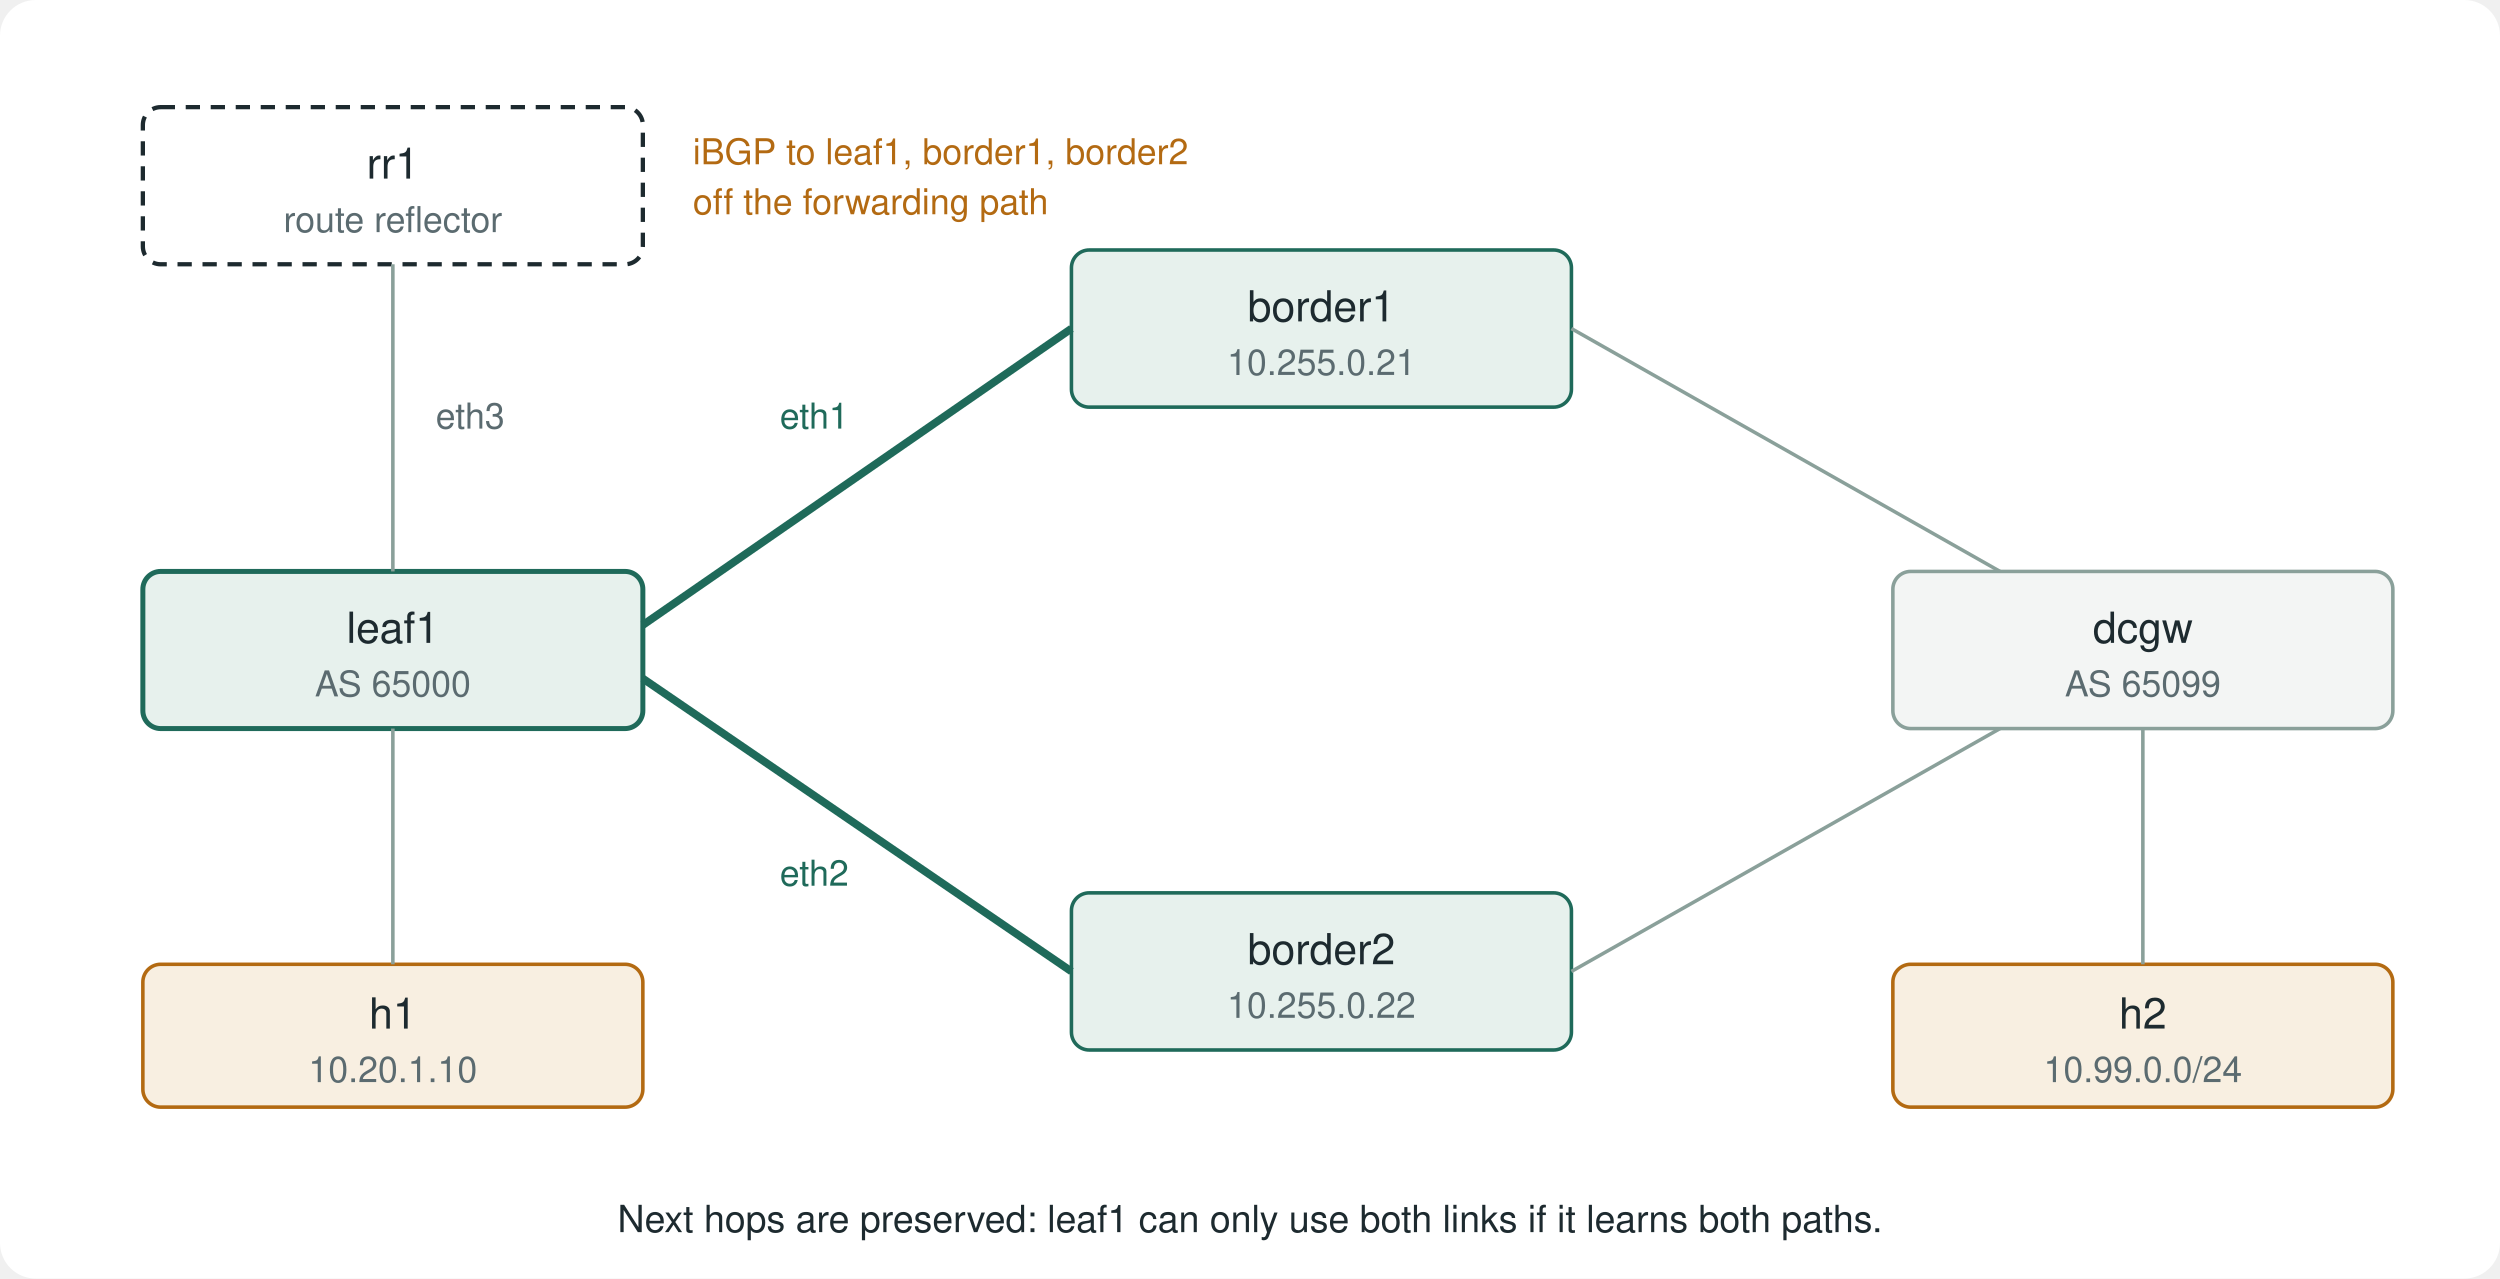
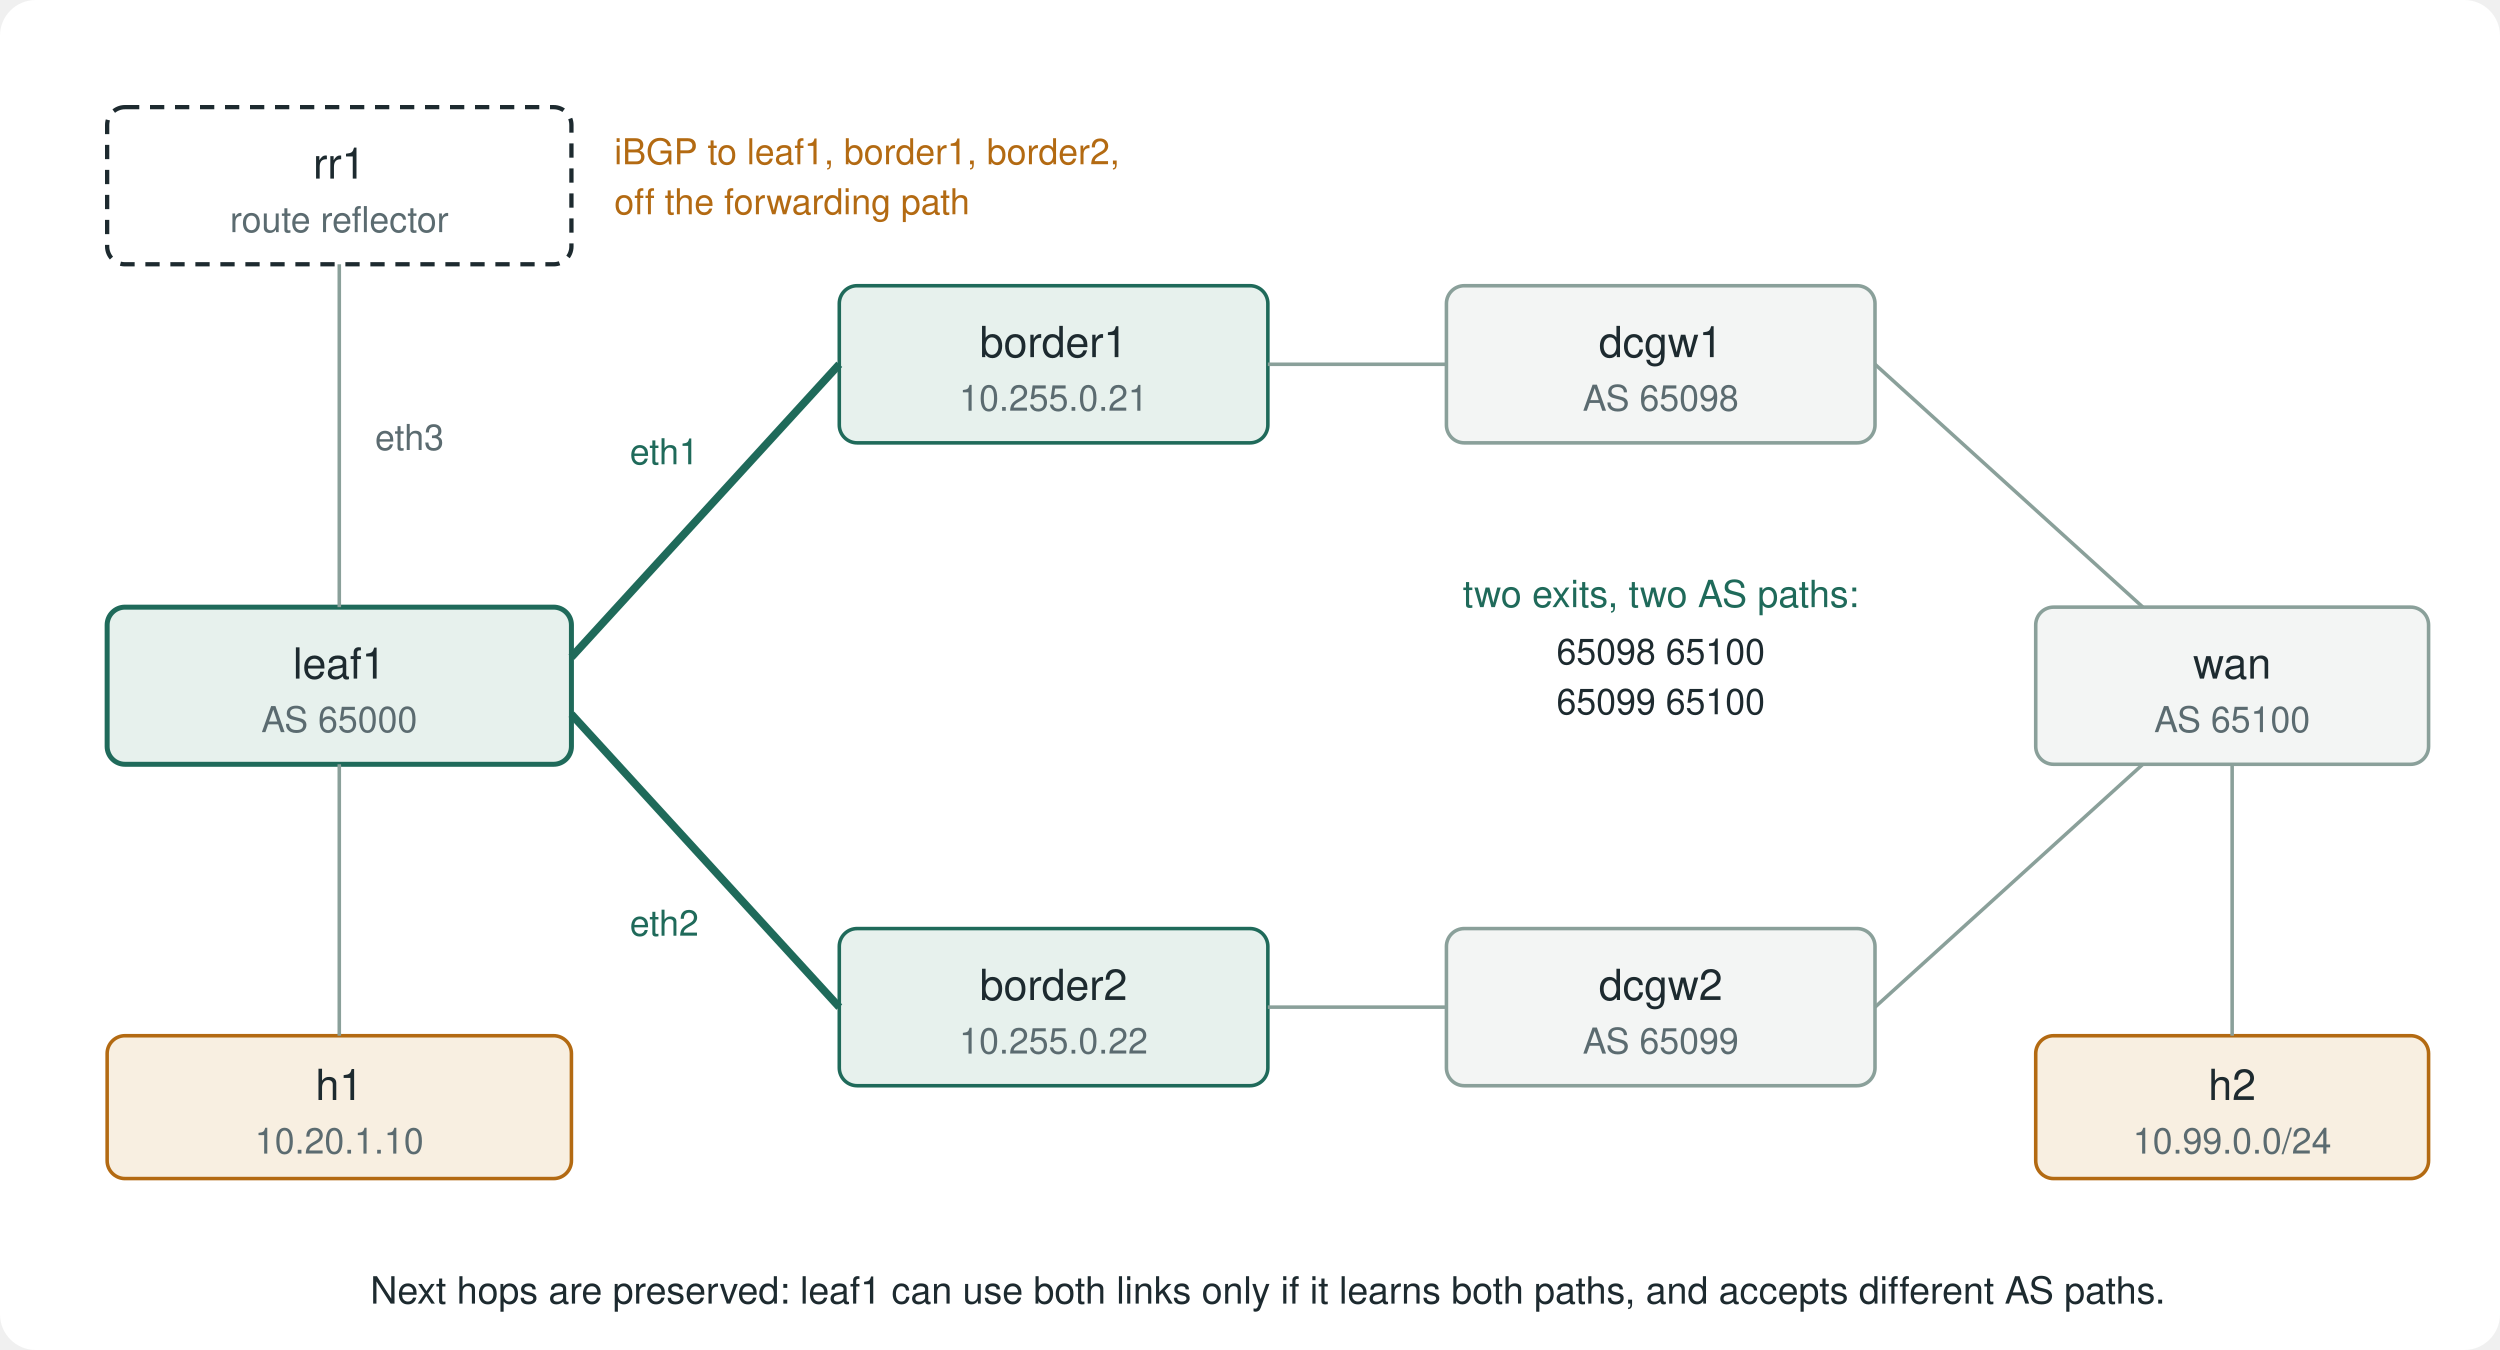
- <svg xmlns="http://www.w3.org/2000/svg" width="700" height="358" font-family="Poppins, Segoe UI, Helvetica, Arial, sans-serif" viewBox="0 0 700 358">
+ <svg xmlns="http://www.w3.org/2000/svg" width="700" height="378" font-family="Poppins, Segoe UI, Helvetica, Arial, sans-serif" viewBox="0 0 700 378">
  <defs>
    <marker id="mpb" viewBox="0 0 10 10" refX="8" refY="5" markerWidth="6" markerHeight="6" orient="auto">
      <path d="M2 1L8 5L2 9" fill="none" stroke="#5b6b70" stroke-width="1.6" />
    </marker>
  </defs>
-   <rect width="700" height="358" rx="10" fill="#ffffff" />
+   <rect width="700" height="378" rx="10" fill="#ffffff" />
  <g font-size="12" text-anchor="middle">
-     <rect x="40" y="160" width="140" height="44" rx="5" fill="#e7f1ed" stroke="#1f6a5a" stroke-width="1.4" />
-     <text x="110.0" y="180.0" fill="#1d2a2f">leaf1</text>
-     <text x="110.0" y="195.0" font-size="10" fill="#5b6b70">AS 65000</text>
-     <rect x="40" y="270" width="140" height="40" rx="5" fill="#f8efe1" stroke="#b36a12" stroke-width="1" />
-     <text x="110.0" y="288.0" fill="#1d2a2f">h1</text>
-     <text x="110.0" y="303.0" font-size="10" fill="#5b6b70">10.20.1.10</text>
-     <rect x="300" y="70" width="140" height="44" rx="5" fill="#e7f1ed" stroke="#1f6a5a" stroke-width="1" />
-     <text x="370.0" y="90.0" fill="#1d2a2f">border1</text>
-     <text x="370.0" y="105.0" font-size="10" fill="#5b6b70">10.255.0.21</text>
-     <rect x="300" y="250" width="140" height="44" rx="5" fill="#e7f1ed" stroke="#1f6a5a" stroke-width="1" />
-     <text x="370.0" y="270.0" fill="#1d2a2f">border2</text>
-     <text x="370.0" y="285.0" font-size="10" fill="#5b6b70">10.255.0.22</text>
-     <rect x="530" y="160" width="140" height="44" rx="5" fill="#f3f5f4" stroke="#8aa09a" stroke-width="1" />
-     <text x="600.0" y="180.0" fill="#1d2a2f">dcgw</text>
-     <text x="600.0" y="195.0" font-size="10" fill="#5b6b70">AS 65099</text>
-     <rect x="530" y="270" width="140" height="40" rx="5" fill="#f8efe1" stroke="#b36a12" stroke-width="1" />
-     <text x="600.0" y="288.0" fill="#1d2a2f">h2</text>
-     <text x="600.0" y="303.0" font-size="10" fill="#5b6b70">10.99.0.0/24</text>
-     <rect x="40" y="30" width="140" height="44" rx="5" fill="#ffffff" stroke="#1d2a2f" stroke-width="1.2" stroke-dasharray="4 3" />
-     <text x="110.0" y="50.0" fill="#1d2a2f">rr1</text>
-     <text x="110.0" y="65.0" font-size="10" fill="#5b6b70">route reflector</text>
-     <line x1="180" y1="175" x2="300" y2="92" stroke="#1f6a5a" stroke-width="2.2" />
-     <text x="228" y="120" font-size="10" fill="#1f6a5a" text-anchor="middle">eth1</text>
-     <line x1="180" y1="190" x2="300" y2="272" stroke="#1f6a5a" stroke-width="2.2" />
-     <text x="228" y="248" font-size="10" fill="#1f6a5a" text-anchor="middle">eth2</text>
-     <line x1="110" y1="74" x2="110" y2="160" stroke="#8aa09a" stroke-width="1" />
-     <text x="122" y="120" font-size="10" fill="#5b6b70" text-anchor="start">eth3</text>
-     <line x1="440" y1="92" x2="560" y2="160" stroke="#8aa09a" stroke-width="1" />
-     <line x1="440" y1="272" x2="560" y2="204" stroke="#8aa09a" stroke-width="1" />
-     <line x1="110" y1="204" x2="110" y2="270" stroke="#8aa09a" stroke-width="1" />
-     <line x1="600" y1="204" x2="600" y2="270" stroke="#8aa09a" stroke-width="1" />
-     <text x="194" y="46" font-size="10" fill="#b36a12" text-anchor="start">iBGP to leaf1, border1, border2</text>
-     <text x="194" y="60" font-size="10" fill="#b36a12" text-anchor="start">off the forwarding path</text>
-     <text x="350" y="345" font-size="10.5" fill="#1d2a2f" text-anchor="middle">Next hops are preserved: leaf1 can only use both links if it learns both paths.</text>
+     <rect x="30" y="30" width="130" height="44" rx="5" fill="#ffffff" stroke="#1d2a2f" stroke-width="1.2" stroke-dasharray="4 3" />
+     <text x="95.0" y="50.0" fill="#1d2a2f">rr1</text>
+     <text x="95.0" y="65.0" font-size="10" fill="#5b6b70">route reflector</text>
+     <rect x="30" y="170" width="130" height="44" rx="5" fill="#e7f1ed" stroke="#1f6a5a" stroke-width="1.4" />
+     <text x="95.0" y="190.0" fill="#1d2a2f">leaf1</text>
+     <text x="95.0" y="205.0" font-size="10" fill="#5b6b70">AS 65000</text>
+     <rect x="30" y="290" width="130" height="40" rx="5" fill="#f8efe1" stroke="#b36a12" stroke-width="1" />
+     <text x="95.0" y="308.0" fill="#1d2a2f">h1</text>
+     <text x="95.0" y="323.0" font-size="10" fill="#5b6b70">10.20.1.10</text>
+     <rect x="235" y="80" width="120" height="44" rx="5" fill="#e7f1ed" stroke="#1f6a5a" stroke-width="1" />
+     <text x="295.0" y="100.0" fill="#1d2a2f">border1</text>
+     <text x="295.0" y="115.0" font-size="10" fill="#5b6b70">10.255.0.21</text>
+     <rect x="235" y="260" width="120" height="44" rx="5" fill="#e7f1ed" stroke="#1f6a5a" stroke-width="1" />
+     <text x="295.0" y="280.0" fill="#1d2a2f">border2</text>
+     <text x="295.0" y="295.0" font-size="10" fill="#5b6b70">10.255.0.22</text>
+     <rect x="405" y="80" width="120" height="44" rx="5" fill="#f3f5f4" stroke="#8aa09a" stroke-width="1" />
+     <text x="465.0" y="100.0" fill="#1d2a2f">dcgw1</text>
+     <text x="465.0" y="115.0" font-size="10" fill="#5b6b70">AS 65098</text>
+     <rect x="405" y="260" width="120" height="44" rx="5" fill="#f3f5f4" stroke="#8aa09a" stroke-width="1" />
+     <text x="465.0" y="280.0" fill="#1d2a2f">dcgw2</text>
+     <text x="465.0" y="295.0" font-size="10" fill="#5b6b70">AS 65099</text>
+     <rect x="570" y="170" width="110" height="44" rx="5" fill="#f3f5f4" stroke="#8aa09a" stroke-width="1" />
+     <text x="625.0" y="190.0" fill="#1d2a2f">wan</text>
+     <text x="625.0" y="205.0" font-size="10" fill="#5b6b70">AS 65100</text>
+     <rect x="570" y="290" width="110" height="40" rx="5" fill="#f8efe1" stroke="#b36a12" stroke-width="1" />
+     <text x="625.0" y="308.0" fill="#1d2a2f">h2</text>
+     <text x="625.0" y="323.0" font-size="10" fill="#5b6b70">10.99.0.0/24</text>
+     <line x1="160" y1="184" x2="235" y2="102" stroke="#1f6a5a" stroke-width="2.2" />
+     <text x="186" y="130" font-size="10" fill="#1f6a5a" text-anchor="middle">eth1</text>
+     <line x1="160" y1="200" x2="235" y2="282" stroke="#1f6a5a" stroke-width="2.2" />
+     <text x="186" y="262" font-size="10" fill="#1f6a5a" text-anchor="middle">eth2</text>
+     <line x1="95" y1="74" x2="95" y2="170" stroke="#8aa09a" stroke-width="1" />
+     <text x="105" y="126" font-size="10" fill="#5b6b70" text-anchor="start">eth3</text>
+     <line x1="355" y1="102" x2="405" y2="102" stroke="#8aa09a" stroke-width="1" />
+     <line x1="355" y1="282" x2="405" y2="282" stroke="#8aa09a" stroke-width="1" />
+     <line x1="525" y1="102" x2="600" y2="170" stroke="#8aa09a" stroke-width="1" />
+     <line x1="525" y1="282" x2="600" y2="214" stroke="#8aa09a" stroke-width="1" />
+     <line x1="95" y1="214" x2="95" y2="290" stroke="#8aa09a" stroke-width="1" />
+     <line x1="625" y1="214" x2="625" y2="290" stroke="#8aa09a" stroke-width="1" />
+     <text x="172" y="46" font-size="10" fill="#b36a12" text-anchor="start">iBGP to leaf1, border1, border2,</text>
+     <text x="172" y="60" font-size="10" fill="#b36a12" text-anchor="start">off the forwarding path</text>
+     <text x="465" y="170" font-size="10.5" fill="#1f6a5a" text-anchor="middle">two exits, two AS paths:</text>
+     <text x="465" y="186" font-size="10" fill="#1d2a2f" text-anchor="middle">65098 65100</text>
+     <text x="465" y="200" font-size="10" fill="#1d2a2f" text-anchor="middle">65099 65100</text>
+     <text x="355" y="365" font-size="10.5" fill="#1d2a2f" text-anchor="middle">Next hops are preserved: leaf1 can use both links only if it learns both paths, and accepts different AS paths.</text>
  </g>
</svg>
